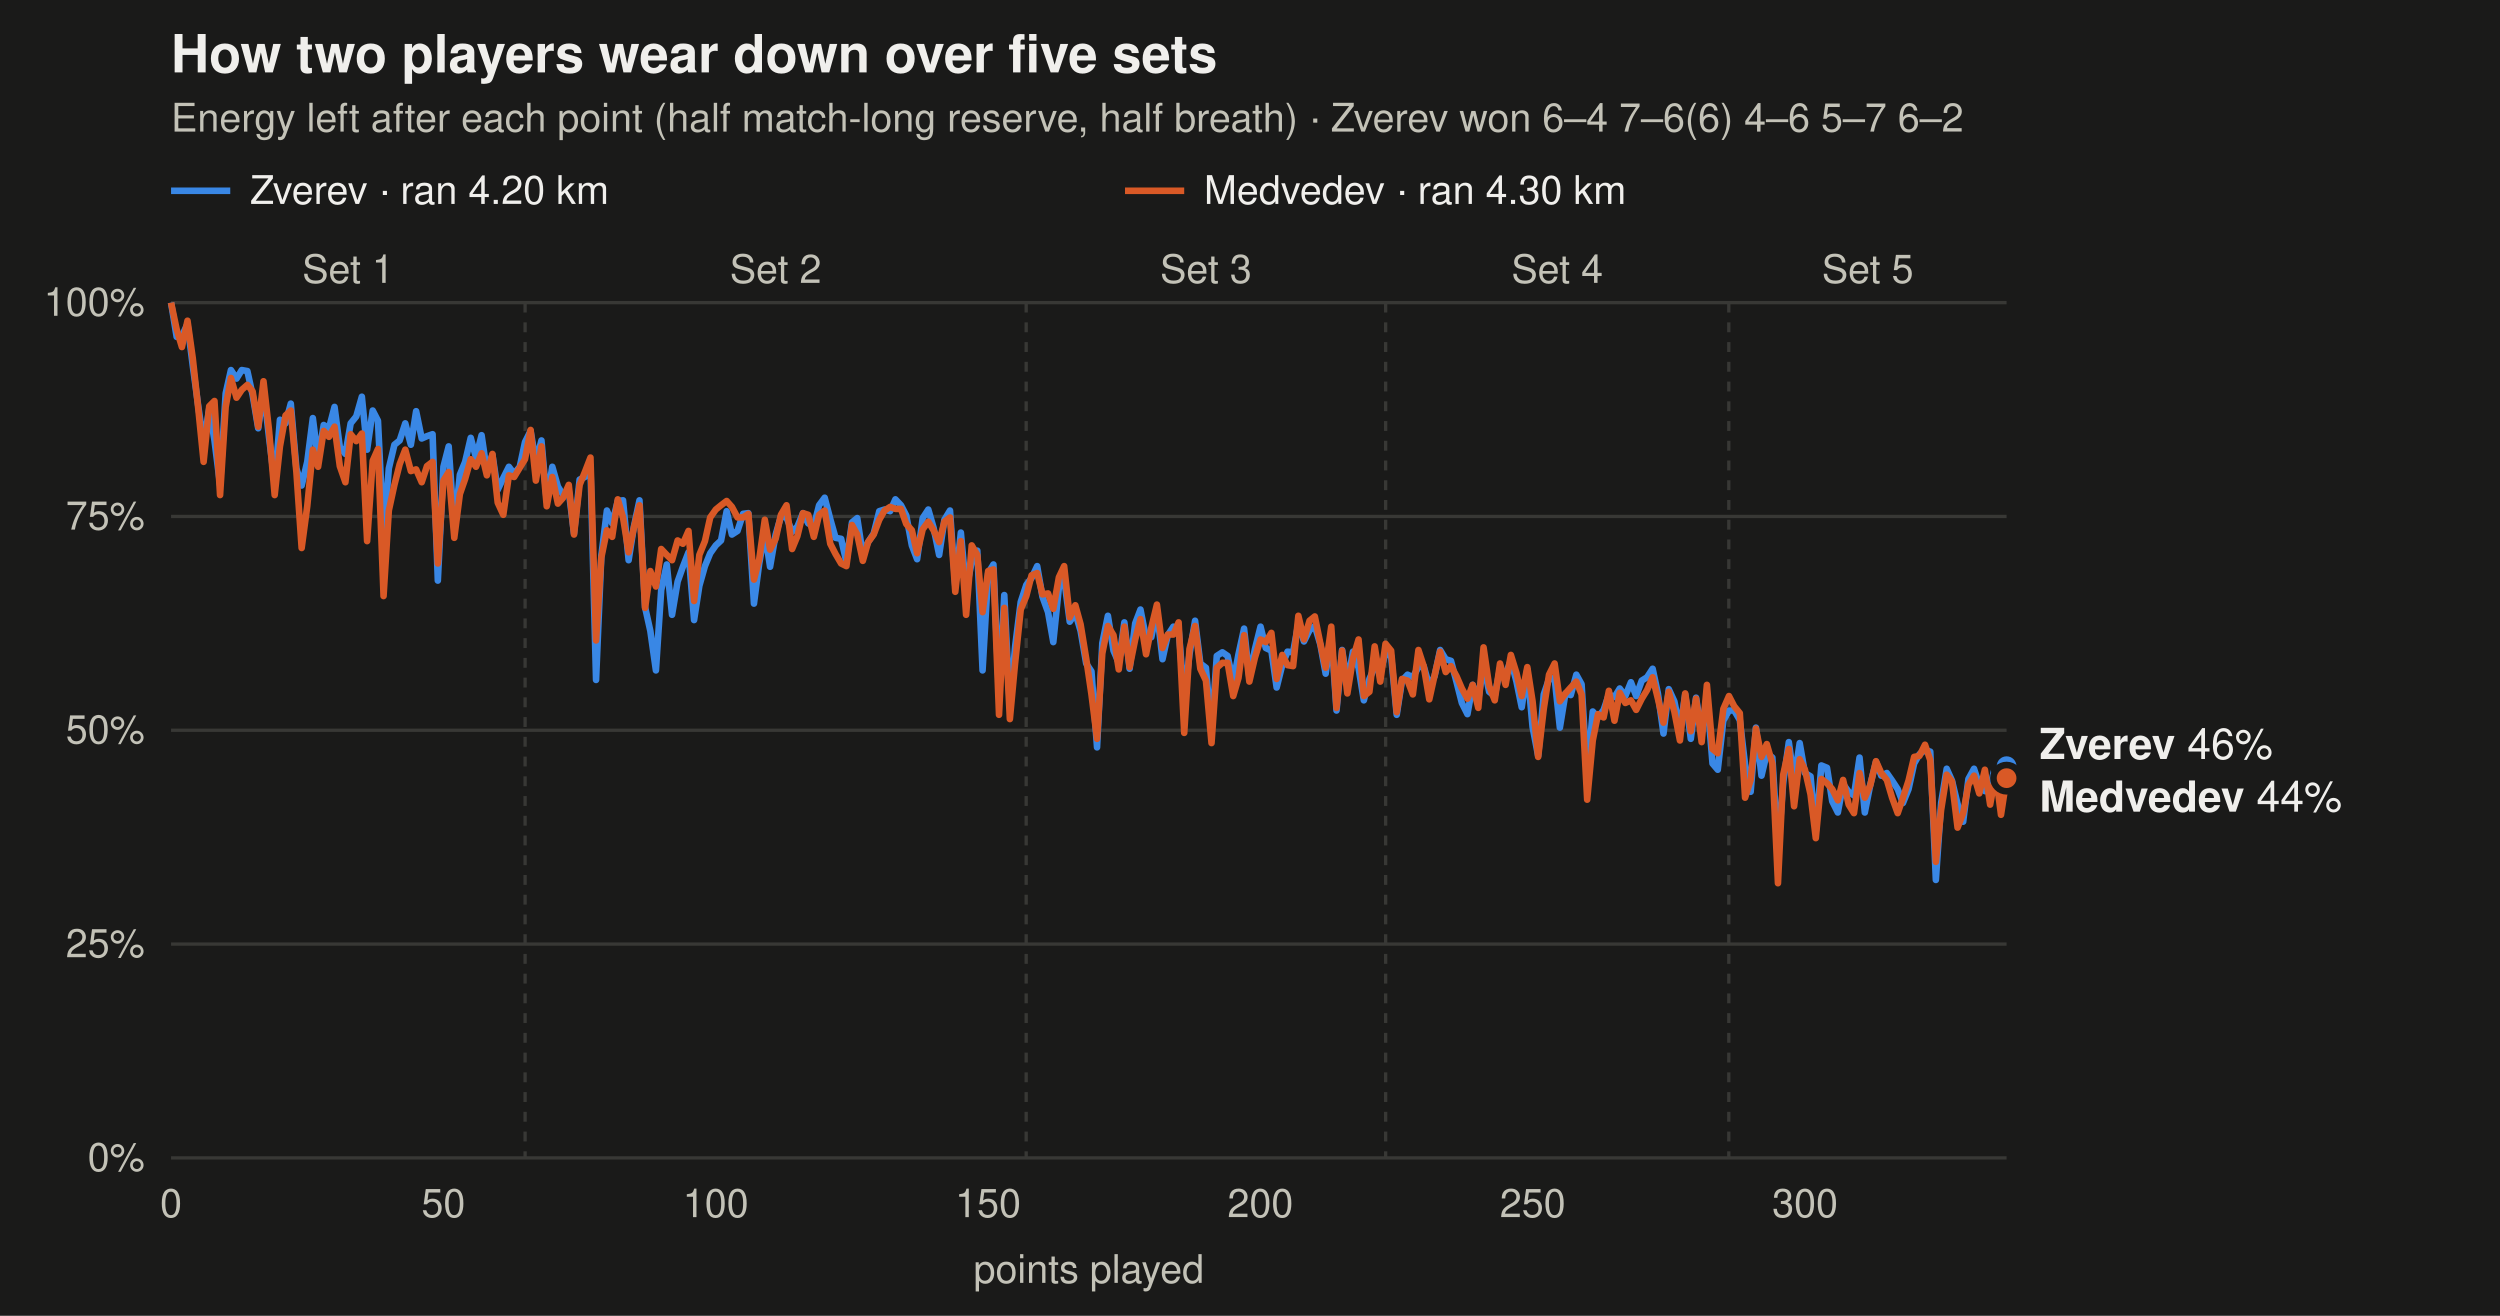
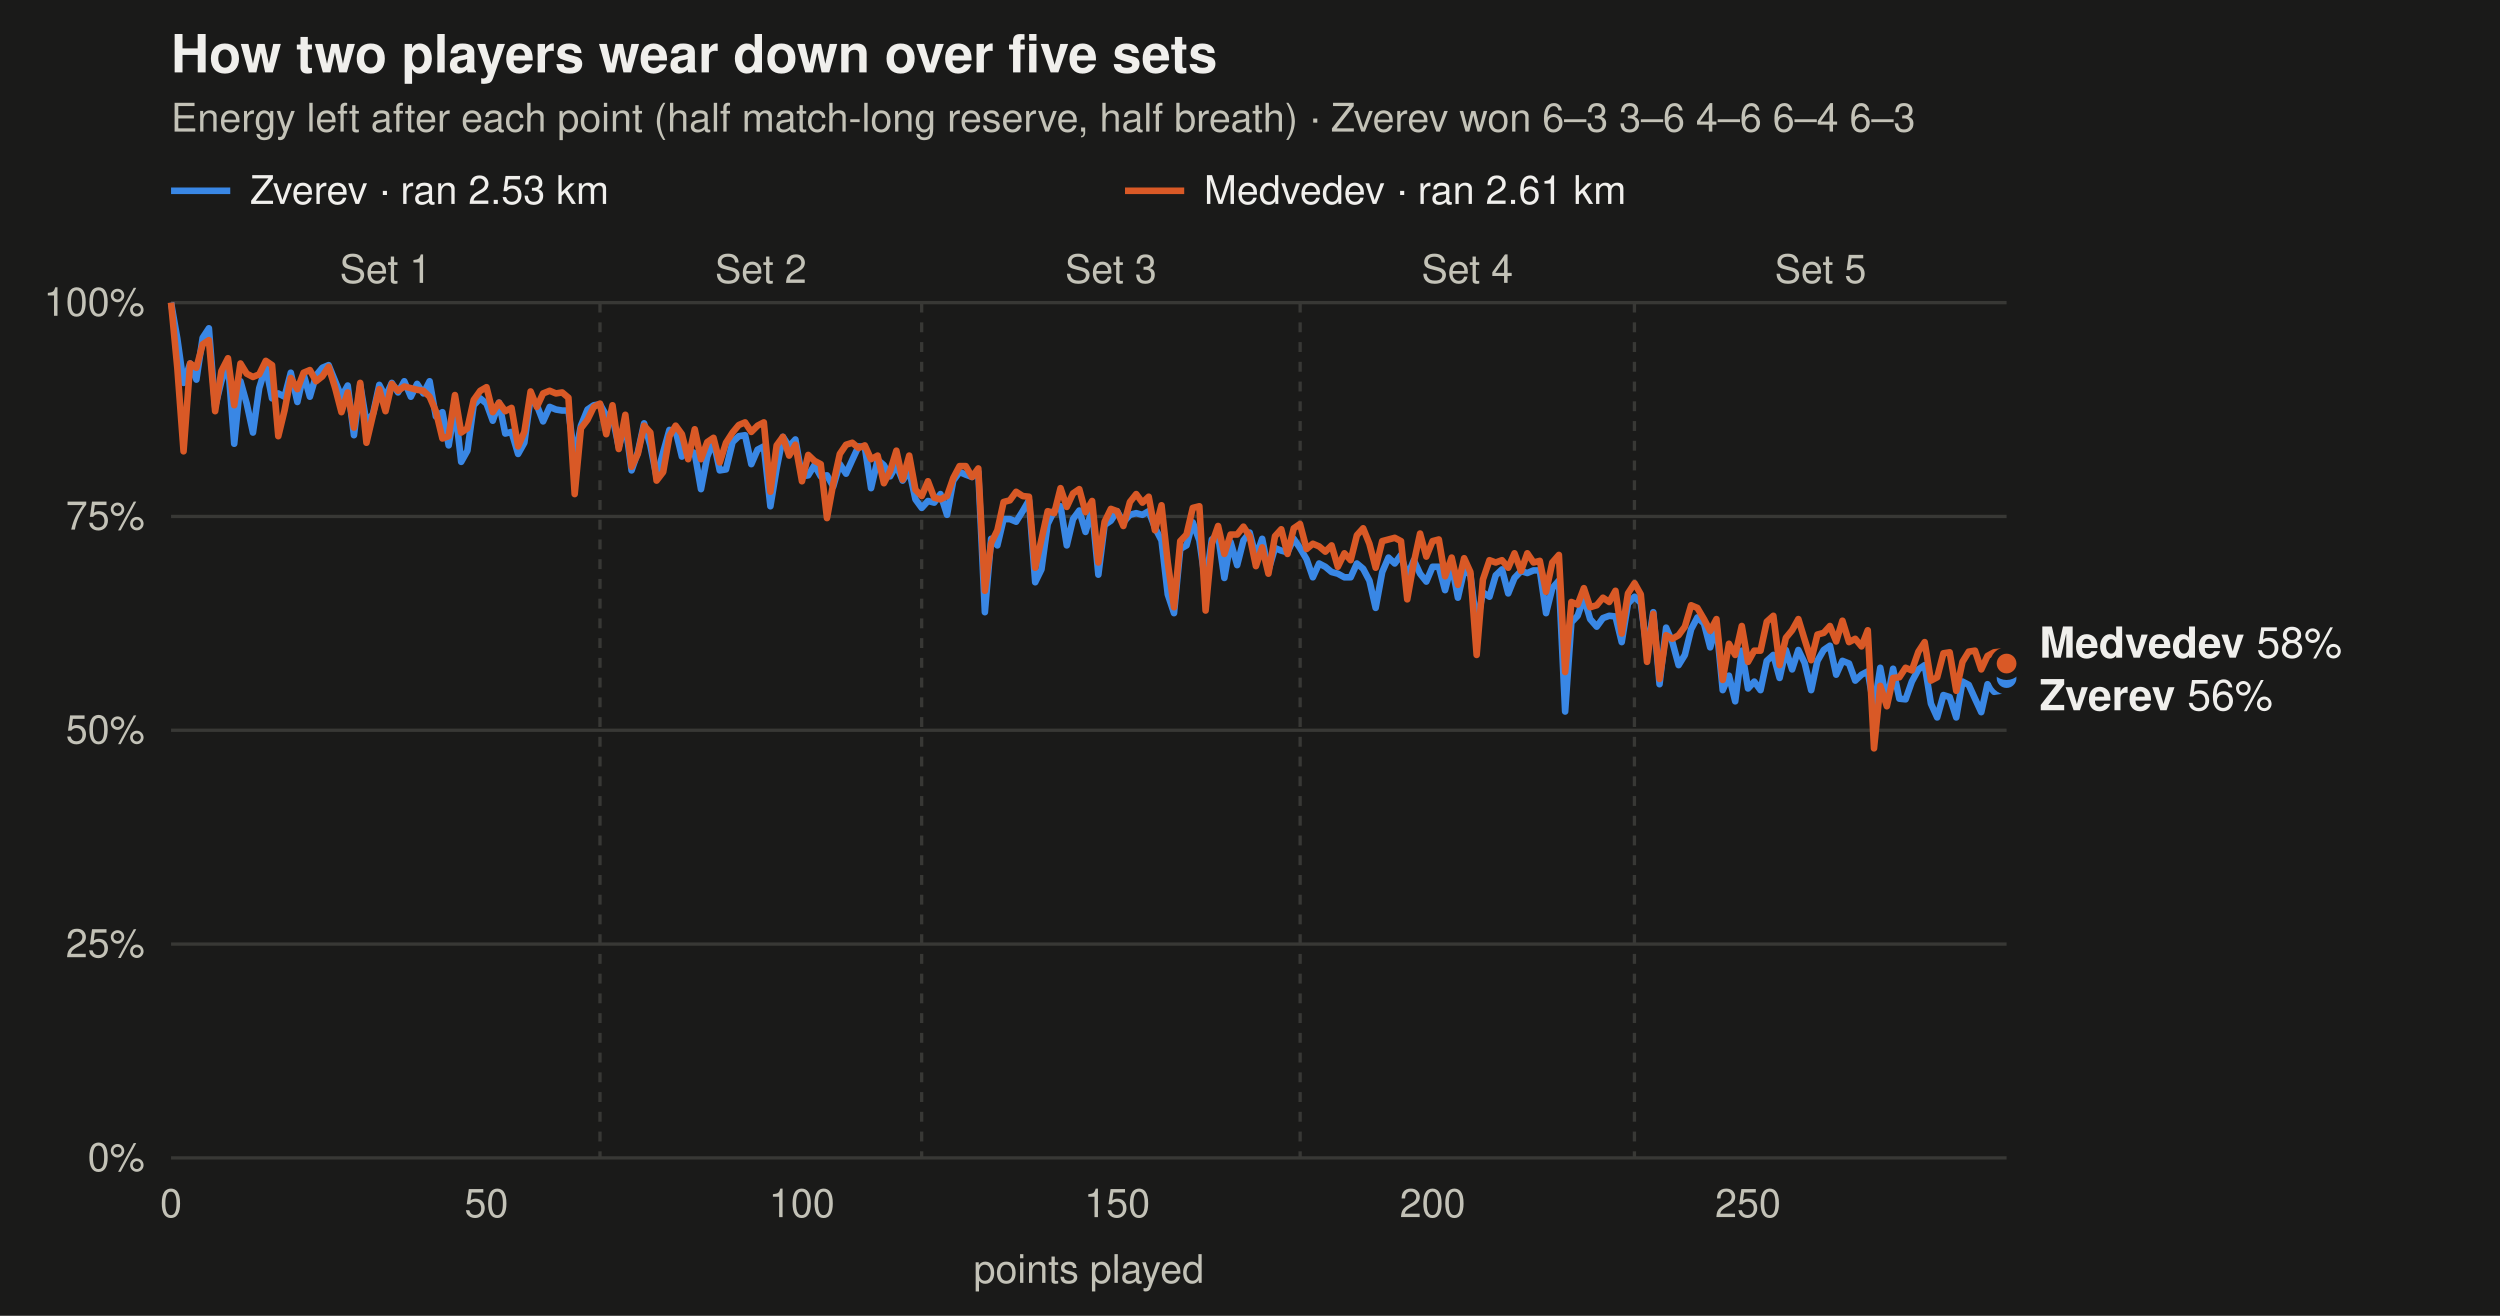
<svg xmlns="http://www.w3.org/2000/svg" viewBox="0 0 760 400" width="760" height="400" font-family="-apple-system,BlinkMacSystemFont,Segoe UI,Helvetica,Arial,sans-serif" role="img" aria-label="Energy left after each point of a five-set match">
  <rect width="760" height="400" fill="#1a1a19" />
  <text x="52" y="22" font-size="16" font-weight="600" fill="#f0efec">How two players wear down over five sets</text>
-   <text x="52" y="40" font-size="12" fill="#c3c2b7">Energy left after each point (half match-long reserve, half breath) · Zverev won 6–4 7–6(6) 4–6 5–7 6–2</text>
+   <text x="52" y="40" font-size="12" fill="#c3c2b7">Energy left after each point (half match-long reserve, half breath) · Zverev won 6–3 3–6 4–6 6–4 6–3</text>
  <line x1="52" x2="70" y1="58" y2="58" stroke="#3987e5" stroke-width="2" />
-   <text x="76" y="62" font-size="12" fill="#f0efec">Zverev · ran 4.20 km</text>
+   <text x="76" y="62" font-size="12" fill="#f0efec">Zverev · ran 2.53 km</text>
  <line x1="342" x2="360" y1="58" y2="58" stroke="#d95926" stroke-width="2" />
-   <text x="366" y="62" font-size="12" fill="#f0efec">Medvedev · ran 4.30 km</text>
+   <text x="366" y="62" font-size="12" fill="#f0efec">Medvedev · ran 2.61 km</text>
  <line x1="52" x2="610" y1="352" y2="352" stroke="#383835" />
  <text x="44" y="356" text-anchor="end" font-size="12" fill="#c3c2b7">0%</text>
  <line x1="52" x2="610" y1="287" y2="287" stroke="#383835" />
  <text x="44" y="291" text-anchor="end" font-size="12" fill="#c3c2b7">25%</text>
  <line x1="52" x2="610" y1="222" y2="222" stroke="#383835" />
  <text x="44" y="226" text-anchor="end" font-size="12" fill="#c3c2b7">50%</text>
  <line x1="52" x2="610" y1="157" y2="157" stroke="#383835" />
  <text x="44" y="161" text-anchor="end" font-size="12" fill="#c3c2b7">75%</text>
  <line x1="52" x2="610" y1="92" y2="92" stroke="#383835" />
  <text x="44" y="96" text-anchor="end" font-size="12" fill="#c3c2b7">100%</text>
  <text x="52" y="370" text-anchor="middle" font-size="12" fill="#c3c2b7">0</text>
-   <text x="134.789" y="370" text-anchor="middle" font-size="12" fill="#c3c2b7">50</text>
-   <text x="217.579" y="370" text-anchor="middle" font-size="12" fill="#c3c2b7">100</text>
-   <text x="300.368" y="370" text-anchor="middle" font-size="12" fill="#c3c2b7">150</text>
-   <text x="383.157" y="370" text-anchor="middle" font-size="12" fill="#c3c2b7">200</text>
-   <text x="465.947" y="370" text-anchor="middle" font-size="12" fill="#c3c2b7">250</text>
-   <text x="548.736" y="370" text-anchor="middle" font-size="12" fill="#c3c2b7">300</text>
-   <line x1="159.626" x2="159.626" y1="92" y2="352" stroke="#383835" stroke-dasharray="3 3" />
-   <line x1="311.958" x2="311.958" y1="92" y2="352" stroke="#383835" stroke-dasharray="3 3" />
-   <line x1="421.24" x2="421.24" y1="92" y2="352" stroke="#383835" stroke-dasharray="3 3" />
-   <line x1="525.555" x2="525.555" y1="92" y2="352" stroke="#383835" stroke-dasharray="3 3" />
-   <text x="105.813" y="86" text-anchor="middle" font-size="12" fill="#c3c2b7">Set 1</text>
-   <text x="235.792" y="86" text-anchor="middle" font-size="12" fill="#c3c2b7">Set 2</text>
-   <text x="366.599" y="86" text-anchor="middle" font-size="12" fill="#c3c2b7">Set 3</text>
-   <text x="473.398" y="86" text-anchor="middle" font-size="12" fill="#c3c2b7">Set 4</text>
-   <text x="567.777" y="86" text-anchor="middle" font-size="12" fill="#c3c2b7">Set 5</text>
-   <polyline points="52.0,92.0 53.7,102.4 55.3,102.1 57.0,98.5 58.6,111.2 60.3,123.7 61.9,134.9 63.6,124.2 65.2,133.9 66.9,147.4 68.6,119.6 70.2,112.5 71.9,115.1 73.5,112.5 75.2,112.8 76.8,120.1 78.5,130.2 80.1,118.3 81.8,133.1 83.5,146.9 85.1,127.6 86.8,128.7 88.4,122.7 90.1,142.4 91.7,147.6 93.4,140.4 95.1,127.1 96.7,139.8 98.4,129.2 100.0,130.2 101.7,123.7 103.3,135.9 105.0,138.0 106.6,128.7 108.3,126.6 110.0,120.6 111.6,136.7 113.3,124.8 114.9,127.9 116.6,162.7 118.2,142.4 119.9,135.2 121.5,133.9 123.2,128.7 124.9,135.2 126.5,125.0 128.2,133.3 129.8,132.6 131.5,132.0 133.1,176.5 134.8,141.9 136.4,135.7 138.1,160.9 139.8,144.3 141.4,140.4 143.1,133.1 144.7,139.1 146.4,132.3 148.0,143.2 149.7,138.3 151.3,148.9 153.0,145.3 154.7,141.9 156.3,144.0 158.0,141.9 159.6,134.4 161.3,131.0 162.9,140.4 164.6,133.9 166.2,152.3 167.9,141.9 169.6,147.9 171.2,150.5 172.9,149.2 174.5,162.2 176.2,145.8 177.8,145.0 179.5,141.7 181.2,206.7 182.8,169.0 184.5,155.2 186.1,159.1 187.8,152.3 189.4,152.1 191.1,170.3 192.7,160.1 194.4,152.1 196.1,184.6 197.7,191.8 199.4,203.8 201.0,179.4 202.7,171.6 204.3,186.9 206.0,176.8 207.6,172.3 209.3,167.9 211.0,188.5 212.6,178.1 214.3,172.1 215.9,168.2 217.6,165.8 219.2,164.3 220.9,155.4 222.5,162.5 224.2,161.4 225.9,156.2 227.5,156.0 229.2,183.5 230.8,171.3 232.5,161.7 234.1,172.3 235.8,162.5 237.4,157.0 239.1,157.3 240.8,161.7 242.4,160.1 244.1,156.0 245.7,159.1 247.4,159.9 249.0,153.6 250.7,151.3 252.4,157.8 254.0,163.5 255.7,163.8 257.3,170.8 259.0,158.8 260.6,157.5 262.3,168.7 263.9,164.8 265.6,162.2 267.3,155.4 268.9,154.9 270.6,155.4 272.2,151.8 273.9,153.6 275.5,156.7 277.2,165.8 278.8,170.0 280.5,157.5 282.2,154.9 283.8,160.4 285.5,168.7 287.1,158.0 288.8,155.2 290.4,178.1 292.1,161.9 293.7,179.4 295.4,170.8 297.1,167.4 298.7,203.8 300.4,174.2 302.0,171.6 303.7,211.3 305.3,180.9 307.0,215.0 308.6,196.5 310.3,183.0 312.0,177.8 313.6,175.7 315.3,172.1 316.9,181.4 318.6,186.1 320.2,195.2 321.9,178.6 323.5,176.0 325.2,189.0 326.9,186.4 328.5,191.8 330.2,201.7 331.8,204.1 333.5,227.2 335.1,195.5 336.8,187.2 338.5,197.8 340.1,201.5 341.8,189.2 343.4,203.3 345.1,189.5 346.7,185.3 348.4,193.9 350.0,193.7 351.7,185.6 353.4,200.4 355.0,193.1 356.7,190.5 358.3,191.1 360.0,212.6 361.6,198.9 363.3,188.7 364.9,201.7 366.6,203.0 368.3,222.5 369.9,199.4 371.6,198.3 373.2,199.4 374.9,207.4 376.5,198.9 378.2,191.1 379.8,205.9 381.5,197.3 383.2,190.5 384.8,197.0 386.5,197.8 388.1,209.0 389.8,202.2 391.4,198.1 393.1,198.3 394.7,189.5 396.4,195.0 398.1,191.6 399.7,190.3 401.4,196.0 403.0,204.8 404.7,192.9 406.3,216.0 408.0,197.6 409.6,207.7 411.3,198.1 413.0,203.0 414.6,212.9 416.3,206.4 417.9,202.8 419.6,204.1 421.2,198.6 422.9,199.4 424.6,217.3 426.2,206.9 427.9,205.1 429.5,205.9 431.2,202.8 432.8,202.5 434.5,208.5 436.1,205.6 437.8,197.6 439.5,200.4 441.1,200.9 442.8,207.4 444.4,213.7 446.1,217.1 447.7,208.2 449.4,212.6 451.0,202.0 452.7,210.3 454.4,211.6 456.0,203.3 457.7,205.1 459.3,200.7 461.0,207.2 462.6,215.0 464.3,203.5 465.9,221.0 467.6,229.8 469.3,211.1 470.9,206.4 472.6,206.1 474.2,221.2 475.9,210.8 477.5,211.3 479.2,205.1 480.8,208.0 482.5,235.8 484.2,216.3 485.8,218.1 487.5,215.8 489.1,211.1 490.8,211.9 492.4,209.3 494.1,211.6 495.8,207.4 497.4,211.6 499.1,206.9 500.7,205.9 502.4,203.3 504.0,210.8 505.7,223.0 507.3,209.5 509.0,213.2 510.7,221.7 512.3,211.1 514.0,224.6 515.6,212.1 517.3,223.0 518.9,211.3 520.6,232.1 522.2,234.0 523.9,219.1 525.6,216.0 527.2,216.0 528.9,218.9 530.5,232.4 532.2,240.7 533.8,221.2 535.5,235.8 537.1,229.0 538.8,230.3 540.5,258.7 542.1,237.9 543.8,225.6 545.4,237.3 547.1,225.9 548.7,235.0 550.4,236.0 552.0,252.7 553.7,232.7 555.4,233.4 557.0,243.6 558.7,247.0 560.3,238.4 562.0,240.7 563.6,241.8 565.3,230.3 566.9,247.0 568.6,238.4 570.3,231.6 571.9,235.8 573.6,235.0 575.2,237.3 576.9,239.9 578.5,244.1 580.2,239.9 581.9,232.1 583.5,229.3 585.2,228.0 586.8,228.5 588.5,267.5 590.1,244.1 591.8,233.7 593.4,237.3 595.1,244.4 596.8,249.8 598.4,236.8 600.1,233.7 601.7,238.6 603.4,240.5 605.0,239.4 606.7,232.1 608.3,241.2 610.0,232.9" fill="none" stroke="#3987e5" stroke-width="2" stroke-linejoin="round" />
-   <polyline points="52.0,92.0 53.7,100.1 55.3,105.5 57.0,97.5 58.6,108.9 60.3,124.5 61.9,140.4 63.6,123.5 65.2,121.9 66.9,150.5 68.6,123.7 70.2,114.9 71.9,120.9 73.5,118.5 75.2,117.0 76.8,119.0 78.5,129.7 80.1,115.9 81.8,131.0 83.5,150.5 85.1,135.7 86.8,126.3 88.4,124.8 90.1,143.5 91.7,166.6 93.4,153.9 95.1,136.7 96.7,141.9 98.4,131.0 100.0,132.8 101.7,129.7 103.3,141.7 105.0,146.6 106.6,132.0 108.3,134.1 110.0,131.8 111.6,164.5 113.3,140.1 114.9,136.5 116.6,181.2 118.2,155.2 119.9,147.4 121.5,141.1 123.2,136.7 124.9,143.2 126.5,142.7 128.2,146.6 129.8,141.7 131.5,140.4 133.1,171.3 134.8,146.1 136.4,143.5 138.1,163.5 139.8,150.2 141.4,145.6 143.1,139.6 144.7,141.9 146.4,137.8 148.0,144.5 149.7,138.0 151.3,152.8 153.0,156.5 154.7,144.5 156.3,145.0 158.0,142.2 159.6,139.6 161.3,130.7 162.9,146.1 164.6,135.7 166.2,153.9 167.9,145.0 169.6,153.1 171.2,151.3 172.9,147.4 174.5,162.5 176.2,147.4 177.8,143.5 179.5,139.1 181.2,194.7 182.8,169.5 184.5,161.2 186.1,163.2 187.8,151.8 189.4,157.3 191.1,167.9 192.7,160.4 194.4,153.6 196.1,184.8 197.7,173.6 199.4,178.3 201.0,166.9 202.7,168.7 204.3,170.3 206.0,164.3 207.6,165.3 209.3,161.4 211.0,182.7 212.6,168.7 214.3,164.5 215.9,157.3 217.6,154.9 219.2,153.6 220.9,152.3 222.5,154.1 224.2,157.3 225.9,157.3 227.5,156.2 229.2,176.2 230.8,170.0 232.5,158.0 234.1,167.1 235.8,163.8 237.4,156.5 239.1,153.6 240.8,166.9 242.4,163.0 244.1,156.0 245.7,156.5 247.4,163.2 249.0,156.5 250.7,155.2 252.4,165.3 254.0,168.4 255.7,171.3 257.3,172.1 259.0,159.6 260.6,162.5 262.3,170.5 263.9,164.8 265.6,162.5 267.3,158.0 268.9,155.2 270.6,154.1 272.2,154.7 273.9,154.7 275.5,159.3 277.2,161.2 278.8,168.2 280.5,160.9 282.2,158.6 283.8,161.2 285.5,164.8 287.1,158.6 288.8,157.3 290.4,179.9 292.1,164.5 293.7,186.9 295.4,165.8 297.1,168.7 298.7,186.1 300.4,173.6 302.0,173.1 303.7,217.3 305.3,184.8 307.0,218.6 308.6,201.5 310.3,185.3 312.0,181.2 313.6,174.9 315.3,174.2 316.9,180.7 318.6,180.4 320.2,185.1 321.9,175.5 323.5,172.1 325.2,187.7 326.9,184.0 328.5,189.8 330.2,200.2 331.8,211.1 333.5,224.6 335.1,198.6 336.8,190.3 338.5,193.1 340.1,203.5 341.8,190.5 343.4,202.8 345.1,194.4 346.7,188.2 348.4,198.9 350.0,190.8 351.7,183.8 353.4,197.0 355.0,192.9 356.7,192.9 358.3,189.2 360.0,222.8 361.6,197.3 363.3,190.3 364.9,203.3 366.6,206.9 368.3,225.9 369.9,203.0 371.6,201.5 373.2,201.5 374.9,211.6 376.5,206.1 378.2,193.1 379.8,207.2 381.5,199.9 383.2,194.4 384.8,195.2 386.5,192.4 388.1,206.4 389.8,199.1 391.4,202.2 393.1,202.5 394.7,187.2 396.4,194.4 398.1,188.7 399.7,187.4 401.4,195.7 403.0,203.0 404.7,190.5 406.3,215.2 408.0,197.8 409.6,210.8 411.3,200.2 413.0,194.4 414.6,211.6 416.3,210.3 417.9,196.5 419.6,207.2 421.2,195.7 422.9,197.8 424.6,216.5 426.2,206.4 427.9,206.9 429.5,211.1 431.2,197.6 432.8,202.5 434.5,212.6 436.1,205.4 437.8,198.1 439.5,204.3 441.1,202.5 442.8,205.6 444.4,209.3 446.1,212.4 447.7,208.2 449.4,215.2 451.0,196.8 452.7,208.5 454.4,212.9 456.0,201.7 457.7,208.2 459.3,199.1 461.0,204.6 462.6,211.6 464.3,202.8 465.9,213.2 467.6,230.1 469.3,215.5 470.9,205.1 472.6,201.7 474.2,213.2 475.9,210.8 477.5,209.0 479.2,207.2 480.8,211.1 482.5,243.1 484.2,225.1 485.8,217.1 487.5,218.1 489.1,210.0 490.8,219.1 492.4,210.6 494.1,213.7 495.8,212.9 497.4,215.8 499.1,212.4 500.7,209.8 502.4,205.9 504.0,212.4 505.7,219.7 507.3,210.3 509.0,216.3 510.7,225.1 512.3,210.8 514.0,222.3 515.6,212.4 517.3,225.6 518.9,208.2 520.6,227.7 522.2,229.0 523.9,215.5 525.6,211.6 527.2,214.7 528.9,216.8 530.5,242.5 532.2,237.1 533.8,221.5 535.5,230.1 537.1,226.2 538.8,232.1 540.5,268.5 542.1,235.5 543.8,227.7 545.4,245.1 547.1,230.8 548.7,234.0 550.4,241.5 552.0,254.8 553.7,236.8 555.4,238.1 557.0,239.9 558.7,243.3 560.3,237.1 562.0,244.6 563.6,247.2 565.3,235.0 566.9,242.5 568.6,238.6 570.3,231.4 571.9,235.0 573.6,237.1 575.2,242.5 576.9,247.2 578.5,242.5 580.2,237.3 581.9,230.1 583.5,229.8 585.2,226.4 586.8,231.1 588.5,262.0 590.1,246.2 591.8,235.5 593.4,237.6 595.1,251.6 596.8,247.2 598.4,238.6 600.1,235.8 601.7,241.2 603.4,234.0 605.0,244.6 606.7,235.3 608.3,247.7 610.0,236.6" fill="none" stroke="#d95926" stroke-width="2" stroke-linejoin="round" />
-   <circle cx="610" cy="232.92" r="4" fill="#3987e5" stroke="#1a1a19" stroke-width="2" />
-   <text x="620" y="230.74" font-size="13" fill="#f0efec">
-     <tspan font-weight="600">Zverev</tspan> 46%</text>
-   <circle cx="610" cy="236.56" r="4" fill="#d95926" stroke="#1a1a19" stroke-width="2" />
-   <text x="620" y="246.74" font-size="13" fill="#f0efec">
-     <tspan font-weight="600">Medvedev</tspan> 44%</text>
+   <text x="147.876" y="370" text-anchor="middle" font-size="12" fill="#c3c2b7">50</text>
+   <text x="243.753" y="370" text-anchor="middle" font-size="12" fill="#c3c2b7">100</text>
+   <text x="339.629" y="370" text-anchor="middle" font-size="12" fill="#c3c2b7">150</text>
+   <text x="435.505" y="370" text-anchor="middle" font-size="12" fill="#c3c2b7">200</text>
+   <text x="531.381" y="370" text-anchor="middle" font-size="12" fill="#c3c2b7">250</text>
+   <line x1="182.392" x2="182.392" y1="92" y2="352" stroke="#383835" stroke-dasharray="3 3" />
+   <line x1="280.186" x2="280.186" y1="92" y2="352" stroke="#383835" stroke-dasharray="3 3" />
+   <line x1="395.237" x2="395.237" y1="92" y2="352" stroke="#383835" stroke-dasharray="3 3" />
+   <line x1="496.866" x2="496.866" y1="92" y2="352" stroke="#383835" stroke-dasharray="3 3" />
+   <text x="117.196" y="86" text-anchor="middle" font-size="12" fill="#c3c2b7">Set 1</text>
+   <text x="231.289" y="86" text-anchor="middle" font-size="12" fill="#c3c2b7">Set 2</text>
+   <text x="337.711" y="86" text-anchor="middle" font-size="12" fill="#c3c2b7">Set 3</text>
+   <text x="446.052" y="86" text-anchor="middle" font-size="12" fill="#c3c2b7">Set 4</text>
+   <text x="553.433" y="86" text-anchor="middle" font-size="12" fill="#c3c2b7">Set 5</text>
+   <polyline points="52.0,92.0 53.9,102.9 55.8,116.4 57.8,110.5 59.7,115.4 61.6,102.7 63.5,99.8 65.4,123.7 67.3,115.9 69.3,110.2 71.2,134.9 73.1,115.9 75.0,122.7 76.9,131.5 78.8,118.0 80.8,111.5 82.7,121.1 84.6,119.6 86.5,120.6 88.4,113.3 90.4,122.2 92.3,113.8 94.2,120.6 96.1,114.1 98.0,111.8 99.9,111.0 101.9,115.9 103.8,120.6 105.7,117.2 107.6,132.3 109.5,117.0 111.4,128.4 113.4,125.8 115.3,117.0 117.2,120.6 119.1,116.4 121.0,119.3 122.9,115.9 124.9,120.6 126.8,116.7 128.7,119.6 130.6,115.9 132.5,126.6 134.5,125.3 136.4,135.4 138.3,123.7 140.2,140.4 142.1,137.0 144.0,123.2 146.0,121.1 147.9,122.7 149.8,127.9 151.7,122.4 153.6,131.8 155.5,131.3 157.5,138.0 159.4,134.6 161.3,120.9 163.2,123.2 165.1,128.1 167.1,123.7 169.0,124.5 170.9,124.8 172.8,124.8 174.7,139.3 176.6,129.4 178.6,124.5 180.5,123.2 182.4,122.9 184.3,126.3 186.2,126.6 188.1,135.9 190.1,128.9 192.0,143.0 193.9,137.5 195.8,128.7 197.7,135.4 199.6,145.0 201.6,137.5 203.5,130.7 205.4,131.0 207.3,138.8 209.2,136.7 211.2,137.8 213.1,148.7 215.0,138.8 216.9,134.1 218.8,143.0 220.7,142.7 222.7,134.4 224.6,132.6 226.5,132.3 228.4,141.1 230.3,136.7 232.2,135.7 234.2,153.9 236.1,142.4 238.0,132.8 239.9,135.7 241.8,133.6 243.8,144.8 245.7,144.5 247.6,141.4 249.5,144.8 251.4,144.5 253.3,147.9 255.3,141.1 257.2,144.0 259.1,139.8 261.0,135.7 262.9,135.9 264.8,148.4 266.8,139.8 268.7,141.4 270.6,144.8 272.5,141.4 274.4,146.1 276.4,143.0 278.3,151.8 280.2,154.4 282.1,152.3 284.0,152.8 285.9,150.2 287.9,156.5 289.8,146.1 291.7,143.5 293.6,144.3 295.5,145.0 297.4,143.5 299.4,186.1 301.3,163.8 303.2,165.8 305.1,157.8 307.0,157.8 308.9,158.6 310.9,155.4 312.8,152.1 314.7,177.0 316.6,173.1 318.5,159.3 320.5,155.2 322.4,153.9 324.3,165.8 326.2,157.8 328.1,155.2 330.0,161.7 332.0,154.9 333.9,174.7 335.8,159.6 337.7,158.3 339.6,155.4 341.5,158.8 343.5,156.5 345.4,156.0 347.3,156.5 349.2,155.4 351.1,160.4 353.1,164.3 355.0,180.7 356.9,186.4 358.8,166.9 360.7,165.8 362.6,158.8 364.6,164.3 366.5,177.5 368.4,164.0 370.3,162.7 372.2,175.7 374.1,164.8 376.1,171.8 378.0,164.3 379.9,161.9 381.8,169.2 383.7,163.8 385.6,173.4 387.6,166.6 389.5,167.4 391.4,167.9 393.3,163.8 395.2,166.6 397.2,170.0 399.1,175.5 401.0,171.3 402.9,172.3 404.8,173.9 406.7,174.4 408.7,175.5 410.6,175.5 412.5,171.3 414.4,172.9 416.3,176.5 418.2,184.8 420.2,173.9 422.1,169.5 424.0,171.3 425.9,168.7 427.8,175.2 429.8,170.3 431.7,174.4 433.6,176.8 435.5,172.3 437.4,172.3 439.3,179.4 441.3,171.6 443.2,181.7 445.1,173.4 447.0,174.7 448.9,190.0 450.8,180.1 452.8,181.4 454.7,174.9 456.6,173.1 458.5,180.4 460.4,175.7 462.4,173.6 464.3,174.2 466.2,173.4 468.1,173.4 470.0,186.4 471.9,178.8 473.9,176.5 475.8,216.3 477.7,189.2 479.6,187.2 481.5,181.7 483.4,188.2 485.4,190.5 487.3,187.9 489.2,187.2 491.1,187.4 493.0,195.2 494.9,183.5 496.9,181.4 498.8,183.3 500.7,198.1 502.6,186.1 504.5,208.0 506.5,190.8 508.4,195.2 510.3,202.2 512.2,199.1 514.1,191.3 516.0,187.7 518.0,189.5 519.9,196.8 521.8,190.0 523.7,209.8 525.6,205.4 527.5,213.2 529.5,197.8 531.4,209.3 533.3,207.2 535.2,209.8 537.1,200.9 539.1,199.1 541.0,206.1 542.9,197.6 544.8,203.5 546.7,197.6 548.6,201.5 550.6,209.8 552.5,200.9 554.4,197.6 556.3,196.3 558.2,205.1 560.1,200.9 562.1,201.7 564.0,206.9 565.9,205.1 567.8,204.1 569.7,215.2 571.6,203.0 573.6,213.4 575.5,203.3 577.4,212.4 579.3,212.6 581.2,207.2 583.2,203.5 585.1,202.2 587.0,213.9 588.9,218.1 590.8,211.3 592.7,211.9 594.7,218.1 596.6,207.2 598.5,208.2 600.4,212.4 602.3,216.5 604.2,208.0 606.2,210.3 608.1,210.0 610.0,206.1" fill="none" stroke="#3987e5" stroke-width="2" stroke-linejoin="round" />
+   <polyline points="52.0,92.0 53.9,111.8 55.8,137.2 57.8,110.5 59.7,111.8 61.6,104.7 63.5,103.4 65.4,125.0 67.3,112.8 69.3,108.9 71.2,123.2 73.1,110.5 75.0,113.6 76.9,114.6 78.8,113.8 80.8,109.7 82.7,111.0 84.6,132.6 86.5,124.8 88.4,114.9 90.4,118.3 92.3,113.3 94.2,112.5 96.1,115.9 98.0,114.4 99.9,111.5 101.9,118.0 103.8,125.3 105.7,119.3 107.6,130.0 109.5,116.4 111.4,134.6 113.4,126.1 115.3,118.3 117.2,125.0 119.1,116.7 121.0,118.8 122.9,117.5 124.9,118.0 126.8,118.5 128.7,118.8 130.6,120.6 132.5,125.0 134.5,133.3 136.4,132.6 138.3,120.1 140.2,131.5 142.1,130.2 144.0,121.6 146.0,118.8 147.9,117.7 149.8,125.3 151.7,122.4 153.6,125.0 155.5,124.0 157.5,135.7 159.4,131.3 161.3,119.0 163.2,123.7 165.1,119.6 167.1,118.8 169.0,119.6 170.9,119.3 172.8,120.9 174.7,150.2 176.6,130.2 178.6,127.6 180.5,123.7 182.4,122.7 184.3,132.0 186.2,123.2 188.1,136.5 190.1,126.1 192.0,141.9 193.9,138.0 195.8,129.4 197.7,131.5 199.6,146.1 201.6,143.5 203.5,132.6 205.4,129.4 207.3,132.0 209.2,139.6 211.2,130.5 213.1,139.6 215.0,134.4 216.9,133.1 218.8,140.6 220.7,134.6 222.7,131.5 224.6,129.2 226.5,128.4 228.4,131.3 230.3,129.4 232.2,128.4 234.2,149.5 236.1,135.4 238.0,132.8 239.9,138.5 241.8,135.2 243.8,146.3 245.7,138.3 247.6,140.1 249.5,141.1 251.4,157.5 253.3,147.1 255.3,138.0 257.2,135.2 259.1,134.6 261.0,136.2 262.9,135.4 264.8,139.6 266.8,138.5 268.7,146.9 270.6,143.2 272.5,137.0 274.4,145.8 276.4,138.5 278.3,148.9 280.2,150.8 282.1,146.3 284.0,151.3 285.9,151.8 287.9,150.8 289.8,145.3 291.7,141.7 293.6,141.7 295.5,145.0 297.4,142.4 299.4,179.6 301.3,165.1 303.2,161.2 305.1,152.6 307.0,152.1 308.9,149.5 310.9,150.8 312.8,151.0 314.7,172.6 316.6,164.0 318.5,155.4 320.5,156.0 322.4,148.4 324.3,154.1 326.2,150.0 328.1,148.7 330.0,155.7 332.0,152.3 333.9,171.0 335.8,158.6 337.7,154.7 339.6,155.4 341.5,159.9 343.5,152.6 345.4,150.2 347.3,152.8 349.2,151.0 351.1,161.2 353.1,153.6 355.0,171.0 356.9,184.6 358.8,164.5 360.7,162.5 362.6,154.4 364.6,153.9 366.5,185.6 368.4,165.3 370.3,159.9 372.2,168.4 374.1,162.5 376.1,162.5 378.0,160.1 379.9,163.0 381.8,172.1 383.7,166.4 385.6,174.4 387.6,163.0 389.5,160.9 391.4,168.4 393.3,160.6 395.2,159.3 397.2,166.9 399.1,165.3 401.0,166.1 402.9,167.7 404.8,165.8 406.7,172.3 408.7,168.2 410.6,170.3 412.5,162.7 414.4,160.6 416.3,165.3 418.2,172.6 420.2,164.5 422.1,164.0 424.0,163.5 425.9,164.5 427.8,182.2 429.8,171.0 431.7,162.2 433.6,169.2 435.5,164.5 437.4,164.0 439.3,175.2 441.3,169.5 443.2,177.8 445.1,169.7 447.0,173.9 448.9,199.1 450.8,176.2 452.8,170.3 454.7,171.0 456.6,170.3 458.5,172.6 460.4,168.2 462.4,173.6 464.3,168.2 466.2,171.0 468.1,170.5 470.0,179.9 471.9,171.0 473.9,168.7 475.8,204.3 477.7,183.0 479.6,183.8 481.5,178.8 483.4,184.6 485.4,184.0 487.3,181.7 489.2,183.0 491.1,179.6 493.0,192.6 494.9,180.4 496.9,177.3 498.8,180.7 500.7,201.2 502.6,186.6 504.5,206.4 506.5,193.1 508.4,194.2 510.3,193.1 512.2,190.5 514.1,184.0 516.0,184.8 518.0,188.2 519.9,191.8 521.8,188.2 523.7,206.7 525.6,195.7 527.5,199.1 529.5,190.3 531.4,201.2 533.3,197.8 535.2,197.8 537.1,189.0 539.1,187.2 541.0,202.2 542.9,193.9 544.8,191.6 546.7,188.2 548.6,194.4 550.6,200.7 552.5,192.9 554.4,192.4 556.3,190.3 558.2,195.0 560.1,188.7 562.1,195.2 564.0,194.2 565.9,196.5 567.8,191.6 569.7,227.5 571.6,208.5 573.6,214.7 575.5,206.1 577.4,205.9 579.3,203.0 581.2,203.8 583.2,198.1 585.1,195.2 587.0,206.9 588.9,205.9 590.8,198.6 592.7,198.3 594.7,210.0 596.6,201.2 598.5,198.1 600.4,197.8 602.3,203.5 604.2,199.4 606.2,198.3 608.1,198.1 610.0,201.7" fill="none" stroke="#d95926" stroke-width="2" stroke-linejoin="round" />
+   <circle cx="610" cy="206.14" r="4" fill="#3987e5" stroke="#1a1a19" stroke-width="2" />
+   <text x="620" y="215.93" font-size="13" fill="#f0efec">
+     <tspan font-weight="600">Zverev</tspan> 56%</text>
+   <circle cx="610" cy="201.72" r="4" fill="#d95926" stroke="#1a1a19" stroke-width="2" />
+   <text x="620" y="199.93" font-size="13" fill="#f0efec">
+     <tspan font-weight="600">Medvedev</tspan> 58%</text>
  <text x="331" y="390" text-anchor="middle" font-size="12" fill="#c3c2b7">points played</text>
</svg>
